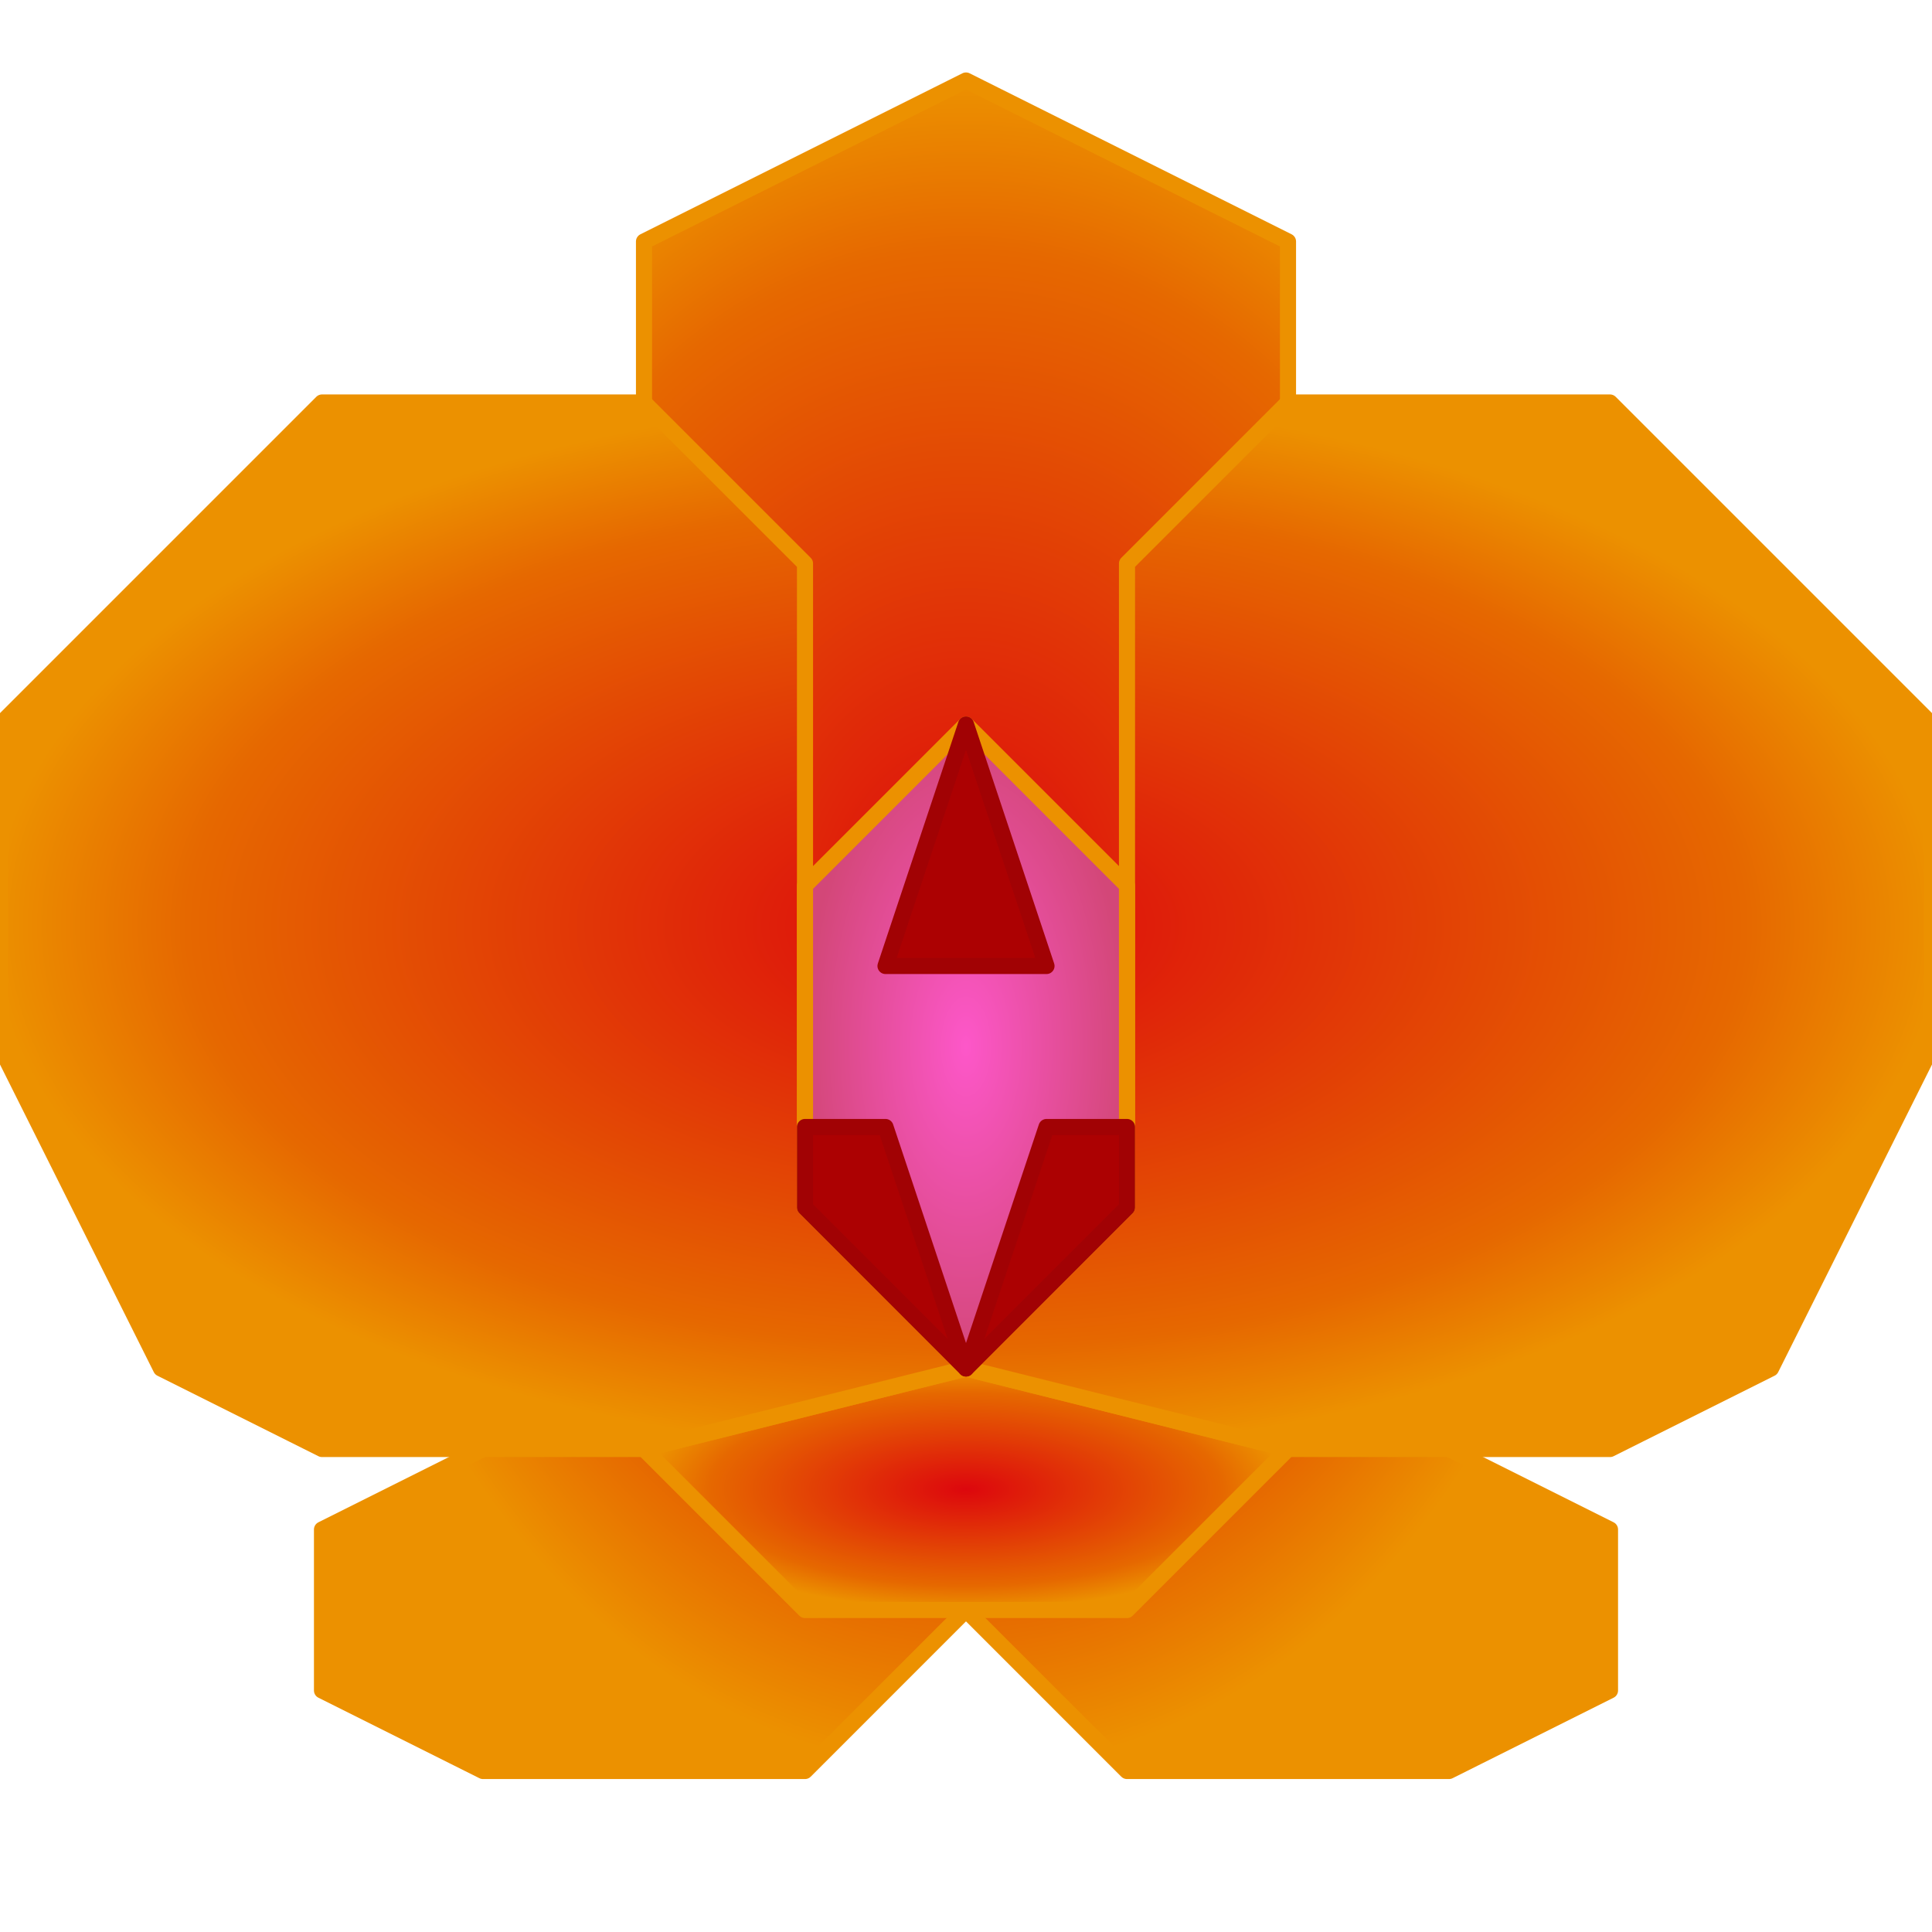
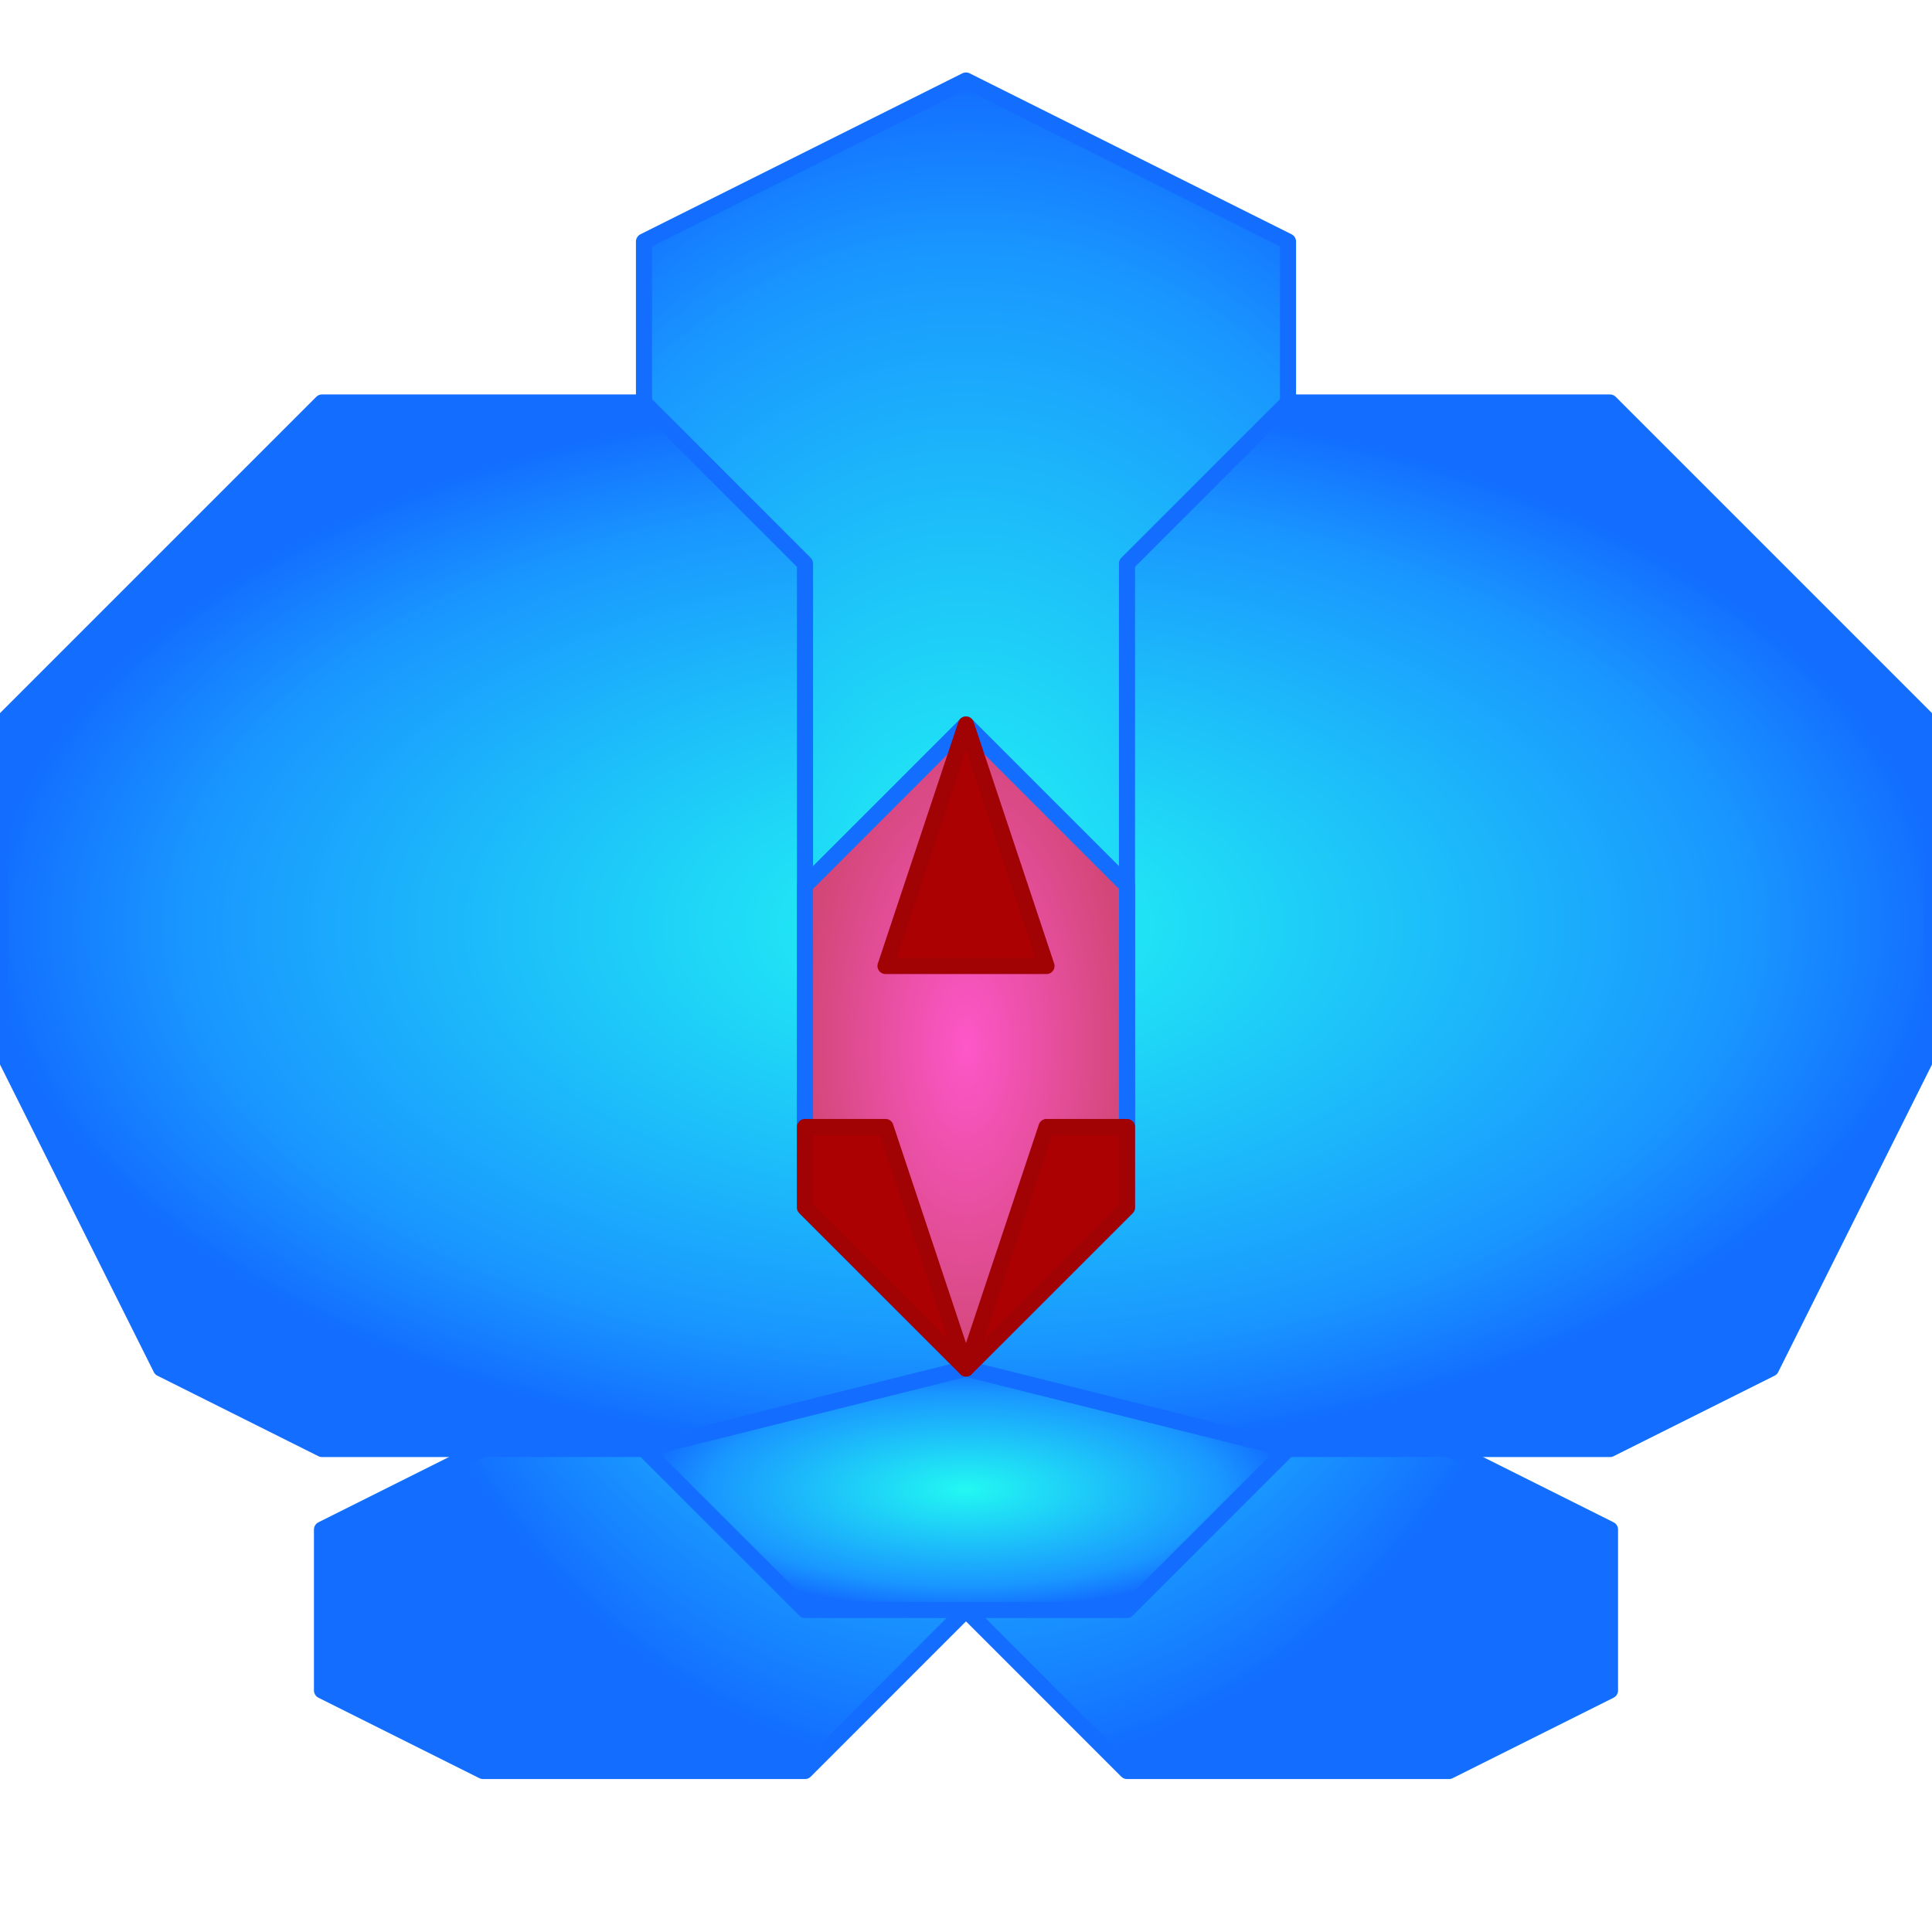
- <svg xmlns="http://www.w3.org/2000/svg" viewBox="0 0 24 22" width="64" height="64" fill="url(#Gradient_Petal)" stroke="#ec9100" stroke-width="0.2" stroke-linecap="round" stroke-linejoin="round">
+ <svg xmlns="http://www.w3.org/2000/svg" viewBox="0 0 24 22" width="64" height="64" fill="url(#Gradient_Petal)" stroke="#136eff" stroke-width="0.2" stroke-linecap="round" stroke-linejoin="round">
  <defs>
    <radialGradient id="Gradient_Petal">
-       <stop offset="0%" stop-color="#dd070d" />
-       <stop offset="80%" stop-color="#e66800" />
-       <stop offset="100%" stop-color="#ec9100" />
+       <stop offset="0%" stop-color="#22f8f2" />
+       <stop offset="80%" stop-color="#1997ff" />
+       <stop offset="100%" stop-color="#136eff" />
    </radialGradient>
    <radialGradient id="Gradient_Center">
      <stop offset="0%" stop-color="#fd57c9" />
      <stop offset="100%" stop-color="#d34778" />
    </radialGradient>
    <linearGradient id="Gradient_Text">
-       <stop offset="0%" stop-color="#dd070d" />
-       <stop offset="100%" stop-color="#e66800" />
+       <stop offset="0%" stop-color="#136eff" />
+       <stop offset="100%" stop-color="#22f8f2" />
    </linearGradient>
    <style type="text/css">
            
                #center-things {
                    stroke: #a10204;
                    fill:   #ac0102;
                }

                text {
                    fill:   url(#Gradient_Text);
                    stroke: #000;
                }
            
        </style>
  </defs>
  <path d="         M 8 4         L 8 2         L 12 0         L 16 2         L 16 4          L 18 17         L 20 18         L 20 20         L 18 21         L 14 21         L 12 19          L 10 21         L 6 21         L 4 20         L 4 18         L 6 17          Z     " />
  <path d="         M 8 17         L 10 19         L 14 19         L 16 17         L 12 16         Z     " />
  <path d="         M 12 16         L 10 14         L 10 6         L 8 4         L 4 4         L 0 8         L 0 12         L 2 16         L 4 17         L 8 17          L 12 16         L 14 14         L 14 6         L 16 4         L 20 4         L 24 8         L 24 12         L 22 16         L 20 17         L 16 17         Z     " />
  <path fill="url(#Gradient_Center)" d="         M 12 8         L 14 10         L 14 14         L 12 16         L 10 14         L 10 10         Z     " />
  <g id="center-things">
    <path d="             M 12 8             L 13 11             L 11 11             Z         " />
    <path d="             M 12 16             L 10 14             L 10 13             L 11 13             Z         " />
    <path d="             M 12 16             L 13 13             L 14 13             L 14 14             Z         " />
  </g>
</svg>
